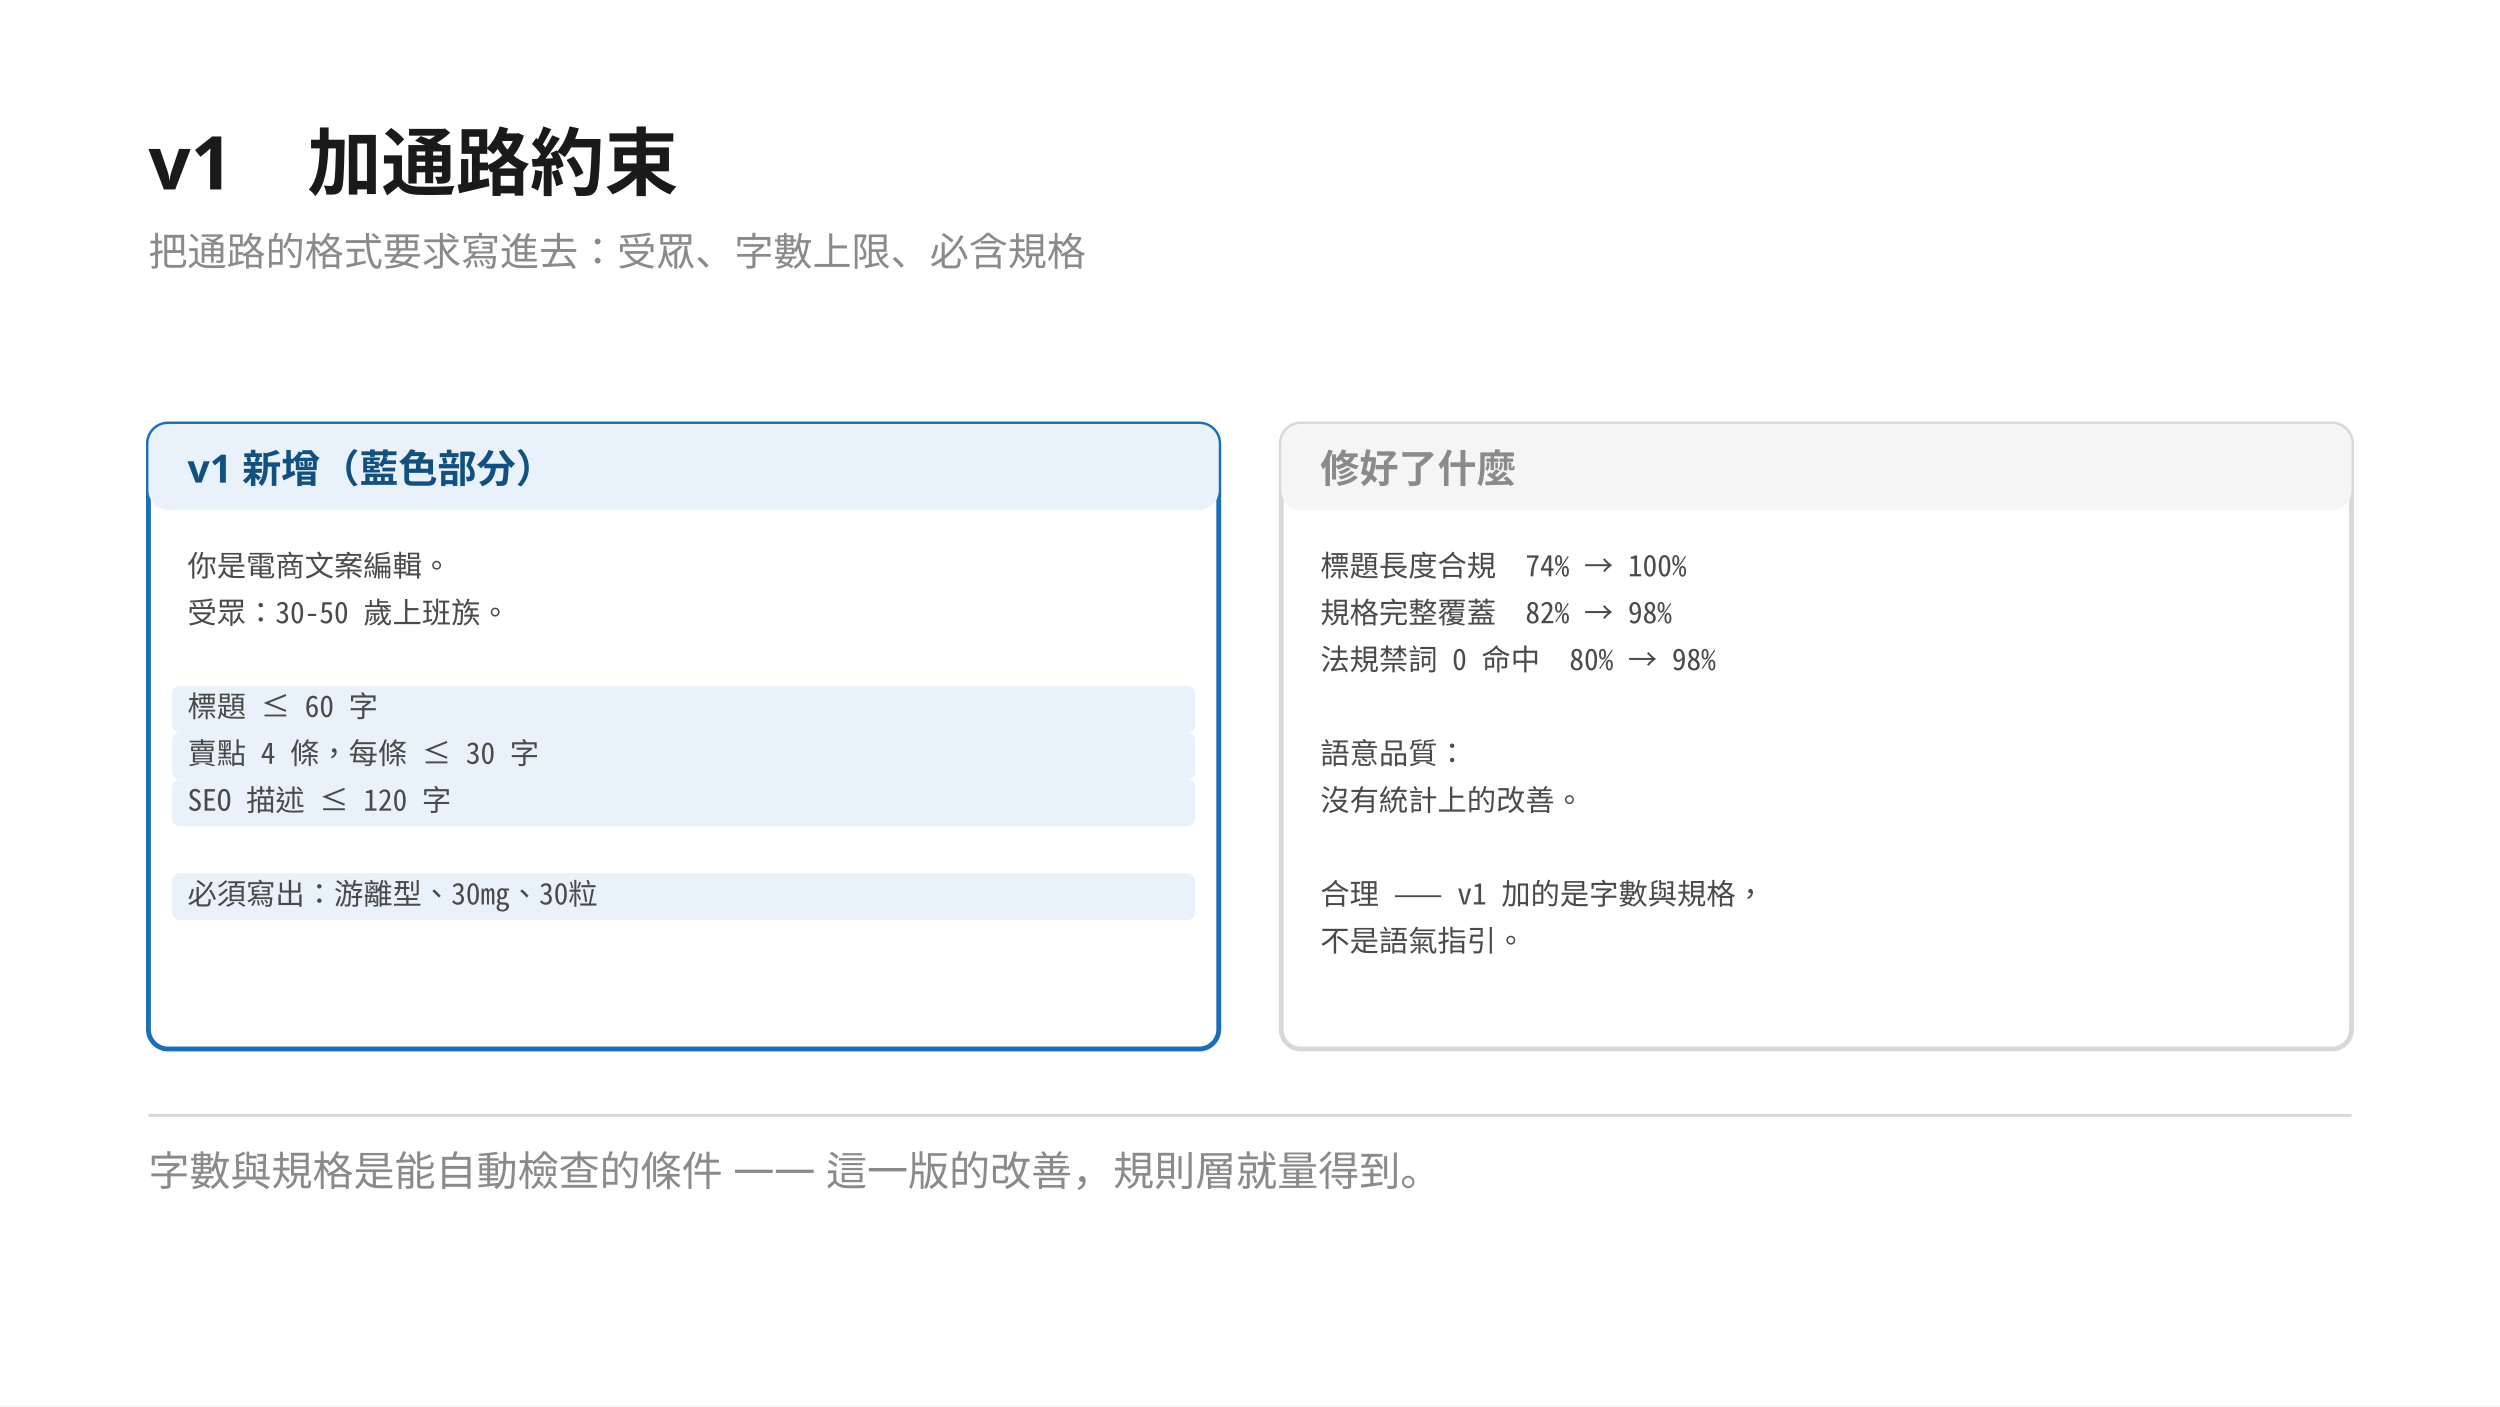
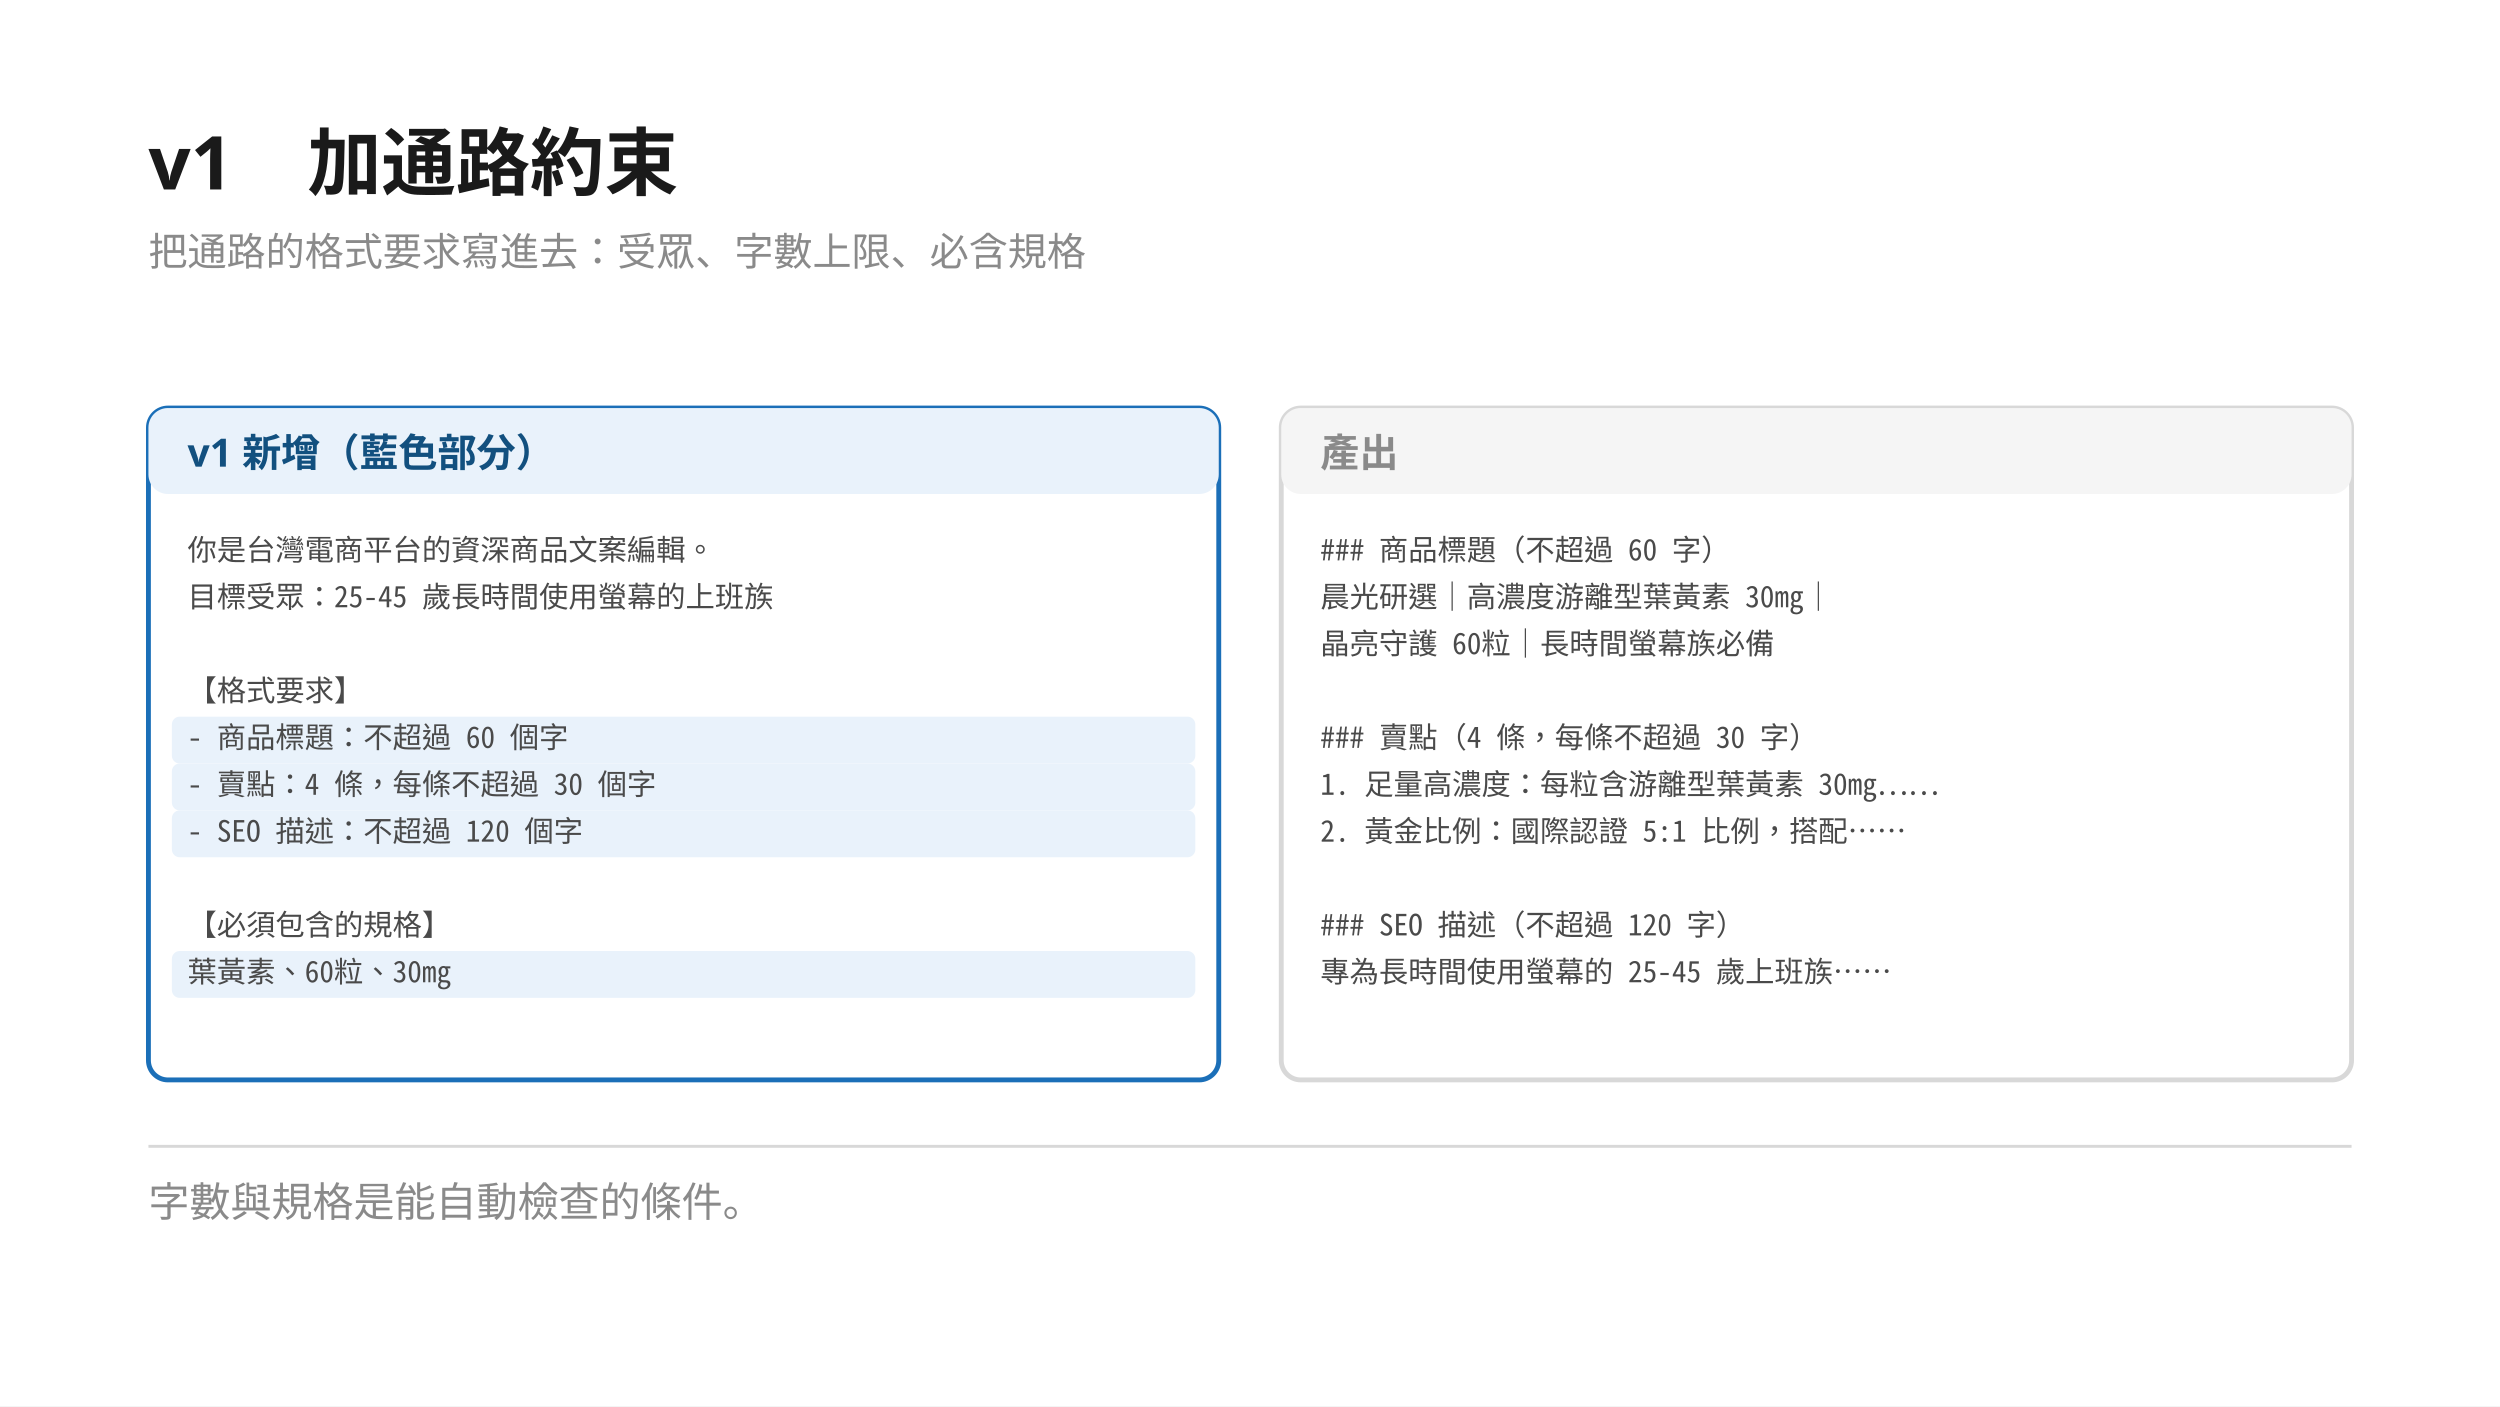
<svg xmlns="http://www.w3.org/2000/svg" viewBox="0 0 1280 720" width="1280" height="720" font-family="'PingFang TC','Noto Sans TC','Microsoft JhengHei','Hiragino Sans TC',sans-serif">
  <rect width="1280" height="720" fill="#ffffff" />
  <text x="76" y="97" font-size="38" fill="#1A1A1A" font-weight="700">v1　加通路約束</text>
  <text x="76" y="136" font-size="20" fill="#8A8A8A">把通路的格式要求寫進去：受眾、字數上限、必含規格</text>
-   <rect x="76.0" y="217.08" width="548.0" height="320" rx="10" fill="#ffffff" stroke="#1B6FB8" stroke-width="2.5" />
-   <rect x="76.0" y="217.08" width="548.0" height="44" rx="10" fill="#E9F2FB" stroke="none" stroke-width="2" />
-   <text x="96.0" y="247.08" font-size="20" fill="#12507F" font-weight="700">v1 新增（藍色部分）</text>
-   <text x="96.0" y="295.08" font-size="15" fill="#4A4A4A" font-family="'SF Mono','Menlo','Consolas','Noto Sans Mono CJK TC',monospace">你是電商文案編輯。</text>
-   <text x="96.0" y="319.08" font-size="15" fill="#4A4A4A" font-family="'SF Mono','Menlo','Consolas','Noto Sans Mono CJK TC',monospace">受眾：30-50 歲上班族。</text>
-   <text x="96.0" y="343.08" font-size="15" fill="#4A4A4A" font-family="'SF Mono','Menlo','Consolas','Noto Sans Mono CJK TC',monospace" />
-   <rect x="88.0" y="351.08" width="524.0" height="24" rx="4" fill="#E9F2FB" stroke="none" stroke-width="2" />
-   <text x="96.0" y="367.08" font-size="15" fill="#4A4A4A" font-family="'SF Mono','Menlo','Consolas','Noto Sans Mono CJK TC',monospace">標題 ≤ 60 字</text>
-   <rect x="88.0" y="375.08" width="524.0" height="24" rx="4" fill="#E9F2FB" stroke="none" stroke-width="2" />
-   <text x="96.0" y="391.08" font-size="15" fill="#4A4A4A" font-family="'SF Mono','Menlo','Consolas','Noto Sans Mono CJK TC',monospace">賣點 4 條，每條 ≤ 30 字</text>
-   <rect x="88.0" y="399.08" width="524.0" height="24" rx="4" fill="#E9F2FB" stroke="none" stroke-width="2" />
-   <text x="96.0" y="415.08" font-size="15" fill="#4A4A4A" font-family="'SF Mono','Menlo','Consolas','Noto Sans Mono CJK TC',monospace">SEO 描述 ≤ 120 字</text>
-   <text x="96.0" y="439.08" font-size="15" fill="#4A4A4A" font-family="'SF Mono','Menlo','Consolas','Noto Sans Mono CJK TC',monospace" />
-   <rect x="88.0" y="447.08" width="524.0" height="24" rx="4" fill="#E9F2FB" stroke="none" stroke-width="2" />
-   <text x="96.0" y="463.08" font-size="15" fill="#4A4A4A" font-family="'SF Mono','Menlo','Consolas','Noto Sans Mono CJK TC',monospace">必須寫出：游離型、30mg、30粒</text>
-   <rect x="656.0" y="217.08" width="548.0" height="320" rx="10" fill="#ffffff" stroke="#D8D8D8" stroke-width="2.5" />
-   <rect x="656.0" y="217.08" width="548.0" height="44" rx="10" fill="#F5F5F5" stroke="none" stroke-width="2" />
-   <text x="676.0" y="247.08" font-size="20" fill="#8A8A8A" font-weight="700">修好了什麼</text>
-   <text x="676.0" y="295.08" font-size="15" fill="#4A4A4A" font-family="'SF Mono','Menlo','Consolas','Noto Sans Mono CJK TC',monospace">標題長度合規　74% → 100%</text>
-   <text x="676.0" y="319.08" font-size="15" fill="#4A4A4A" font-family="'SF Mono','Menlo','Consolas','Noto Sans Mono CJK TC',monospace">規格完整覆蓋　82% →  98%</text>
-   <text x="676.0" y="343.08" font-size="15" fill="#4A4A4A" font-family="'SF Mono','Menlo','Consolas','Noto Sans Mono CJK TC',monospace">法規禁詞 0 命中　80% → 98%</text>
-   <text x="676.0" y="367.08" font-size="15" fill="#4A4A4A" font-family="'SF Mono','Menlo','Consolas','Noto Sans Mono CJK TC',monospace" />
-   <text x="676.0" y="391.08" font-size="15" fill="#4A4A4A" font-family="'SF Mono','Menlo','Consolas','Noto Sans Mono CJK TC',monospace">語意品質：</text>
-   <text x="676.0" y="415.08" font-size="15" fill="#4A4A4A" font-family="'SF Mono','Menlo','Consolas','Noto Sans Mono CJK TC',monospace">沒有統計上的改善。</text>
-   <text x="676.0" y="439.08" font-size="15" fill="#4A4A4A" font-family="'SF Mono','Menlo','Consolas','Noto Sans Mono CJK TC',monospace" />
-   <text x="676.0" y="463.08" font-size="15" fill="#4A4A4A" font-family="'SF Mono','Menlo','Consolas','Noto Sans Mono CJK TC',monospace">合理 —— v1 加的是字數與規格，</text>
-   <text x="676.0" y="487.08" font-size="15" fill="#4A4A4A" font-family="'SF Mono','Menlo','Consolas','Noto Sans Mono CJK TC',monospace">不是語氣指引。</text>
-   <line x1="76" y1="571.08" x2="1204" y2="571.08" stroke="#D8D8D8" stroke-width="1.5" />
-   <text x="76" y="607.08" font-size="21" fill="#8A8A8A">字數與規格是能自動檢查的條件 —— 這一版的改善，規則層就量得到。</text>
+   <rect x="76.0" y="208.92" width="548.0" height="344" rx="10" fill="#ffffff" stroke="#1B6FB8" stroke-width="2.5" />
+   <rect x="76.0" y="208.92" width="548.0" height="44" rx="10" fill="#E9F2FB" stroke="none" stroke-width="2" />
+   <text x="96.0" y="238.92" font-size="20" fill="#12507F" font-weight="700">v1 新增（藍色部分）</text>
+   <text x="96.0" y="286.92" font-size="15" fill="#4A4A4A" font-family="'SF Mono','Menlo','Consolas','Noto Sans Mono CJK TC',monospace">你是台灣電商平台的資深商品文案編輯。</text>
+   <text x="96.0" y="310.92" font-size="15" fill="#4A4A4A" font-family="'SF Mono','Menlo','Consolas','Noto Sans Mono CJK TC',monospace">目標受眾：25-45 歲長時間使用螢幕的上班族</text>
+   <text x="96.0" y="334.92" font-size="15" fill="#4A4A4A" font-family="'SF Mono','Menlo','Consolas','Noto Sans Mono CJK TC',monospace" />
+   <text x="96.0" y="358.92" font-size="15" fill="#4A4A4A" font-family="'SF Mono','Menlo','Consolas','Noto Sans Mono CJK TC',monospace">【格式要求】</text>
+   <rect x="88.0" y="366.92" width="524.0" height="24" rx="4" fill="#E9F2FB" stroke="none" stroke-width="2" />
+   <text x="96.0" y="382.92" font-size="15" fill="#4A4A4A" font-family="'SF Mono','Menlo','Consolas','Noto Sans Mono CJK TC',monospace">- 商品標題：不超過 60 個字</text>
+   <rect x="88.0" y="390.92" width="524.0" height="24" rx="4" fill="#E9F2FB" stroke="none" stroke-width="2" />
+   <text x="96.0" y="406.92" font-size="15" fill="#4A4A4A" font-family="'SF Mono','Menlo','Consolas','Noto Sans Mono CJK TC',monospace">- 賣點：4 條，每條不超過 30 個字</text>
+   <rect x="88.0" y="414.92" width="524.0" height="24" rx="4" fill="#E9F2FB" stroke="none" stroke-width="2" />
+   <text x="96.0" y="430.92" font-size="15" fill="#4A4A4A" font-family="'SF Mono','Menlo','Consolas','Noto Sans Mono CJK TC',monospace">- SEO 描述：不超過 120 個字</text>
+   <text x="96.0" y="454.92" font-size="15" fill="#4A4A4A" font-family="'SF Mono','Menlo','Consolas','Noto Sans Mono CJK TC',monospace" />
+   <text x="96.0" y="478.92" font-size="15" fill="#4A4A4A" font-family="'SF Mono','Menlo','Consolas','Noto Sans Mono CJK TC',monospace">【必須包含的規格】</text>
+   <rect x="88.0" y="486.92" width="524.0" height="24" rx="4" fill="#E9F2FB" stroke="none" stroke-width="2" />
+   <text x="96.0" y="502.92" font-size="15" fill="#4A4A4A" font-family="'SF Mono','Menlo','Consolas','Noto Sans Mono CJK TC',monospace">葉黃素、60粒、30mg</text>
+   <rect x="656.0" y="208.92" width="548.0" height="344" rx="10" fill="#ffffff" stroke="#D8D8D8" stroke-width="2.5" />
+   <rect x="656.0" y="208.92" width="548.0" height="44" rx="10" fill="#F5F5F5" stroke="none" stroke-width="2" />
+   <text x="676.0" y="238.92" font-size="20" fill="#8A8A8A" font-weight="700">產出</text>
+   <text x="676.0" y="286.92" font-size="15" fill="#4A4A4A" font-family="'SF Mono','Menlo','Consolas','Noto Sans Mono CJK TC',monospace">### 商品標題（不超過 60 字）</text>
+   <text x="676.0" y="310.92" font-size="15" fill="#4A4A4A" font-family="'SF Mono','Menlo','Consolas','Noto Sans Mono CJK TC',monospace">晨光研選｜高濃度游離型葉黃素 30mg｜</text>
+   <text x="676.0" y="334.92" font-size="15" fill="#4A4A4A" font-family="'SF Mono','Menlo','Consolas','Noto Sans Mono CJK TC',monospace">晶亮守護 60粒｜長時間螢幕族必備</text>
+   <text x="676.0" y="358.92" font-size="15" fill="#4A4A4A" font-family="'SF Mono','Menlo','Consolas','Noto Sans Mono CJK TC',monospace" />
+   <text x="676.0" y="382.92" font-size="15" fill="#4A4A4A" font-family="'SF Mono','Menlo','Consolas','Noto Sans Mono CJK TC',monospace">### 賣點（4 條，每條不超過 30 字）</text>
+   <text x="676.0" y="406.92" font-size="15" fill="#4A4A4A" font-family="'SF Mono','Menlo','Consolas','Noto Sans Mono CJK TC',monospace">1. 足量高濃度：每粒含游離型葉黃素 30mg⋯⋯</text>
+   <text x="676.0" y="430.92" font-size="15" fill="#4A4A4A" font-family="'SF Mono','Menlo','Consolas','Noto Sans Mono CJK TC',monospace">2. 黃金比例：國際認證 5:1 比例，搭配⋯⋯</text>
+   <text x="676.0" y="454.92" font-size="15" fill="#4A4A4A" font-family="'SF Mono','Menlo','Consolas','Noto Sans Mono CJK TC',monospace" />
+   <text x="676.0" y="478.92" font-size="15" fill="#4A4A4A" font-family="'SF Mono','Menlo','Consolas','Noto Sans Mono CJK TC',monospace">### SEO 描述（不超過 120 字）</text>
+   <text x="676.0" y="502.92" font-size="15" fill="#4A4A4A" font-family="'SF Mono','Menlo','Consolas','Noto Sans Mono CJK TC',monospace">專為長時間使用螢幕的 25-45 歲上班族⋯⋯</text>
+   <line x1="76" y1="586.92" x2="1204" y2="586.92" stroke="#D8D8D8" stroke-width="1.5" />
+   <text x="76" y="622.92" font-size="21" fill="#8A8A8A">字數與規格是能自動檢查的條件。</text>
</svg>
